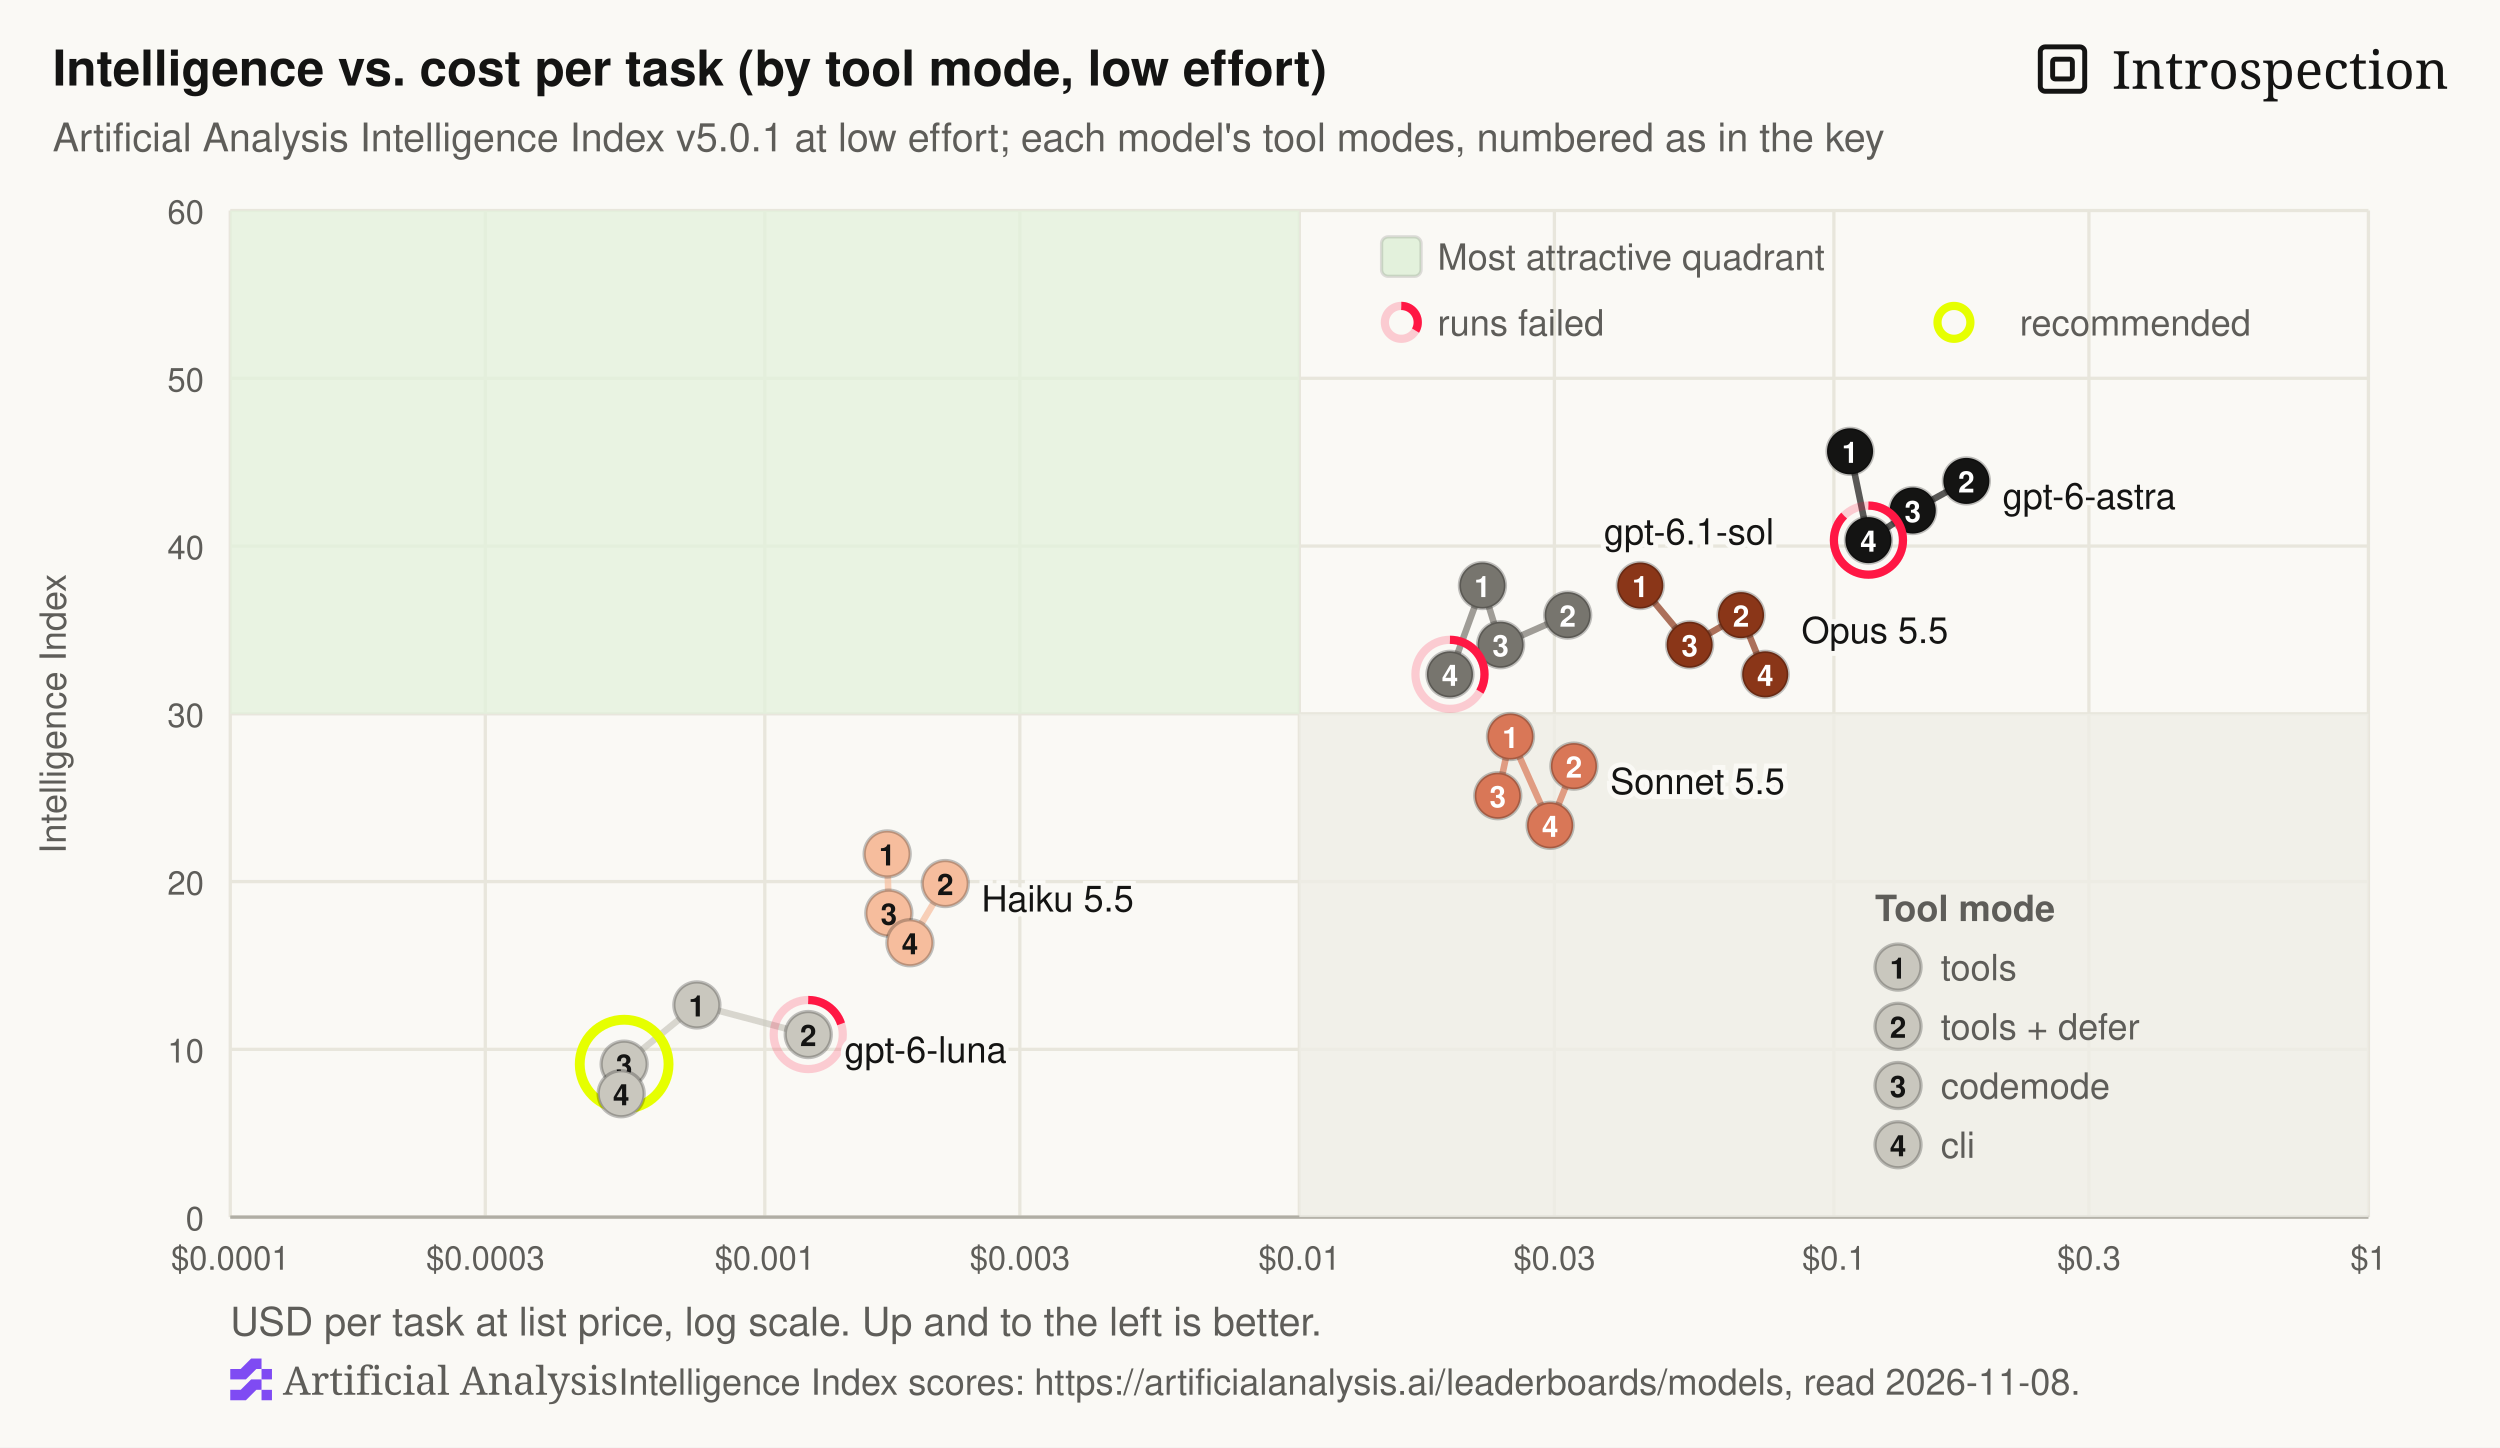
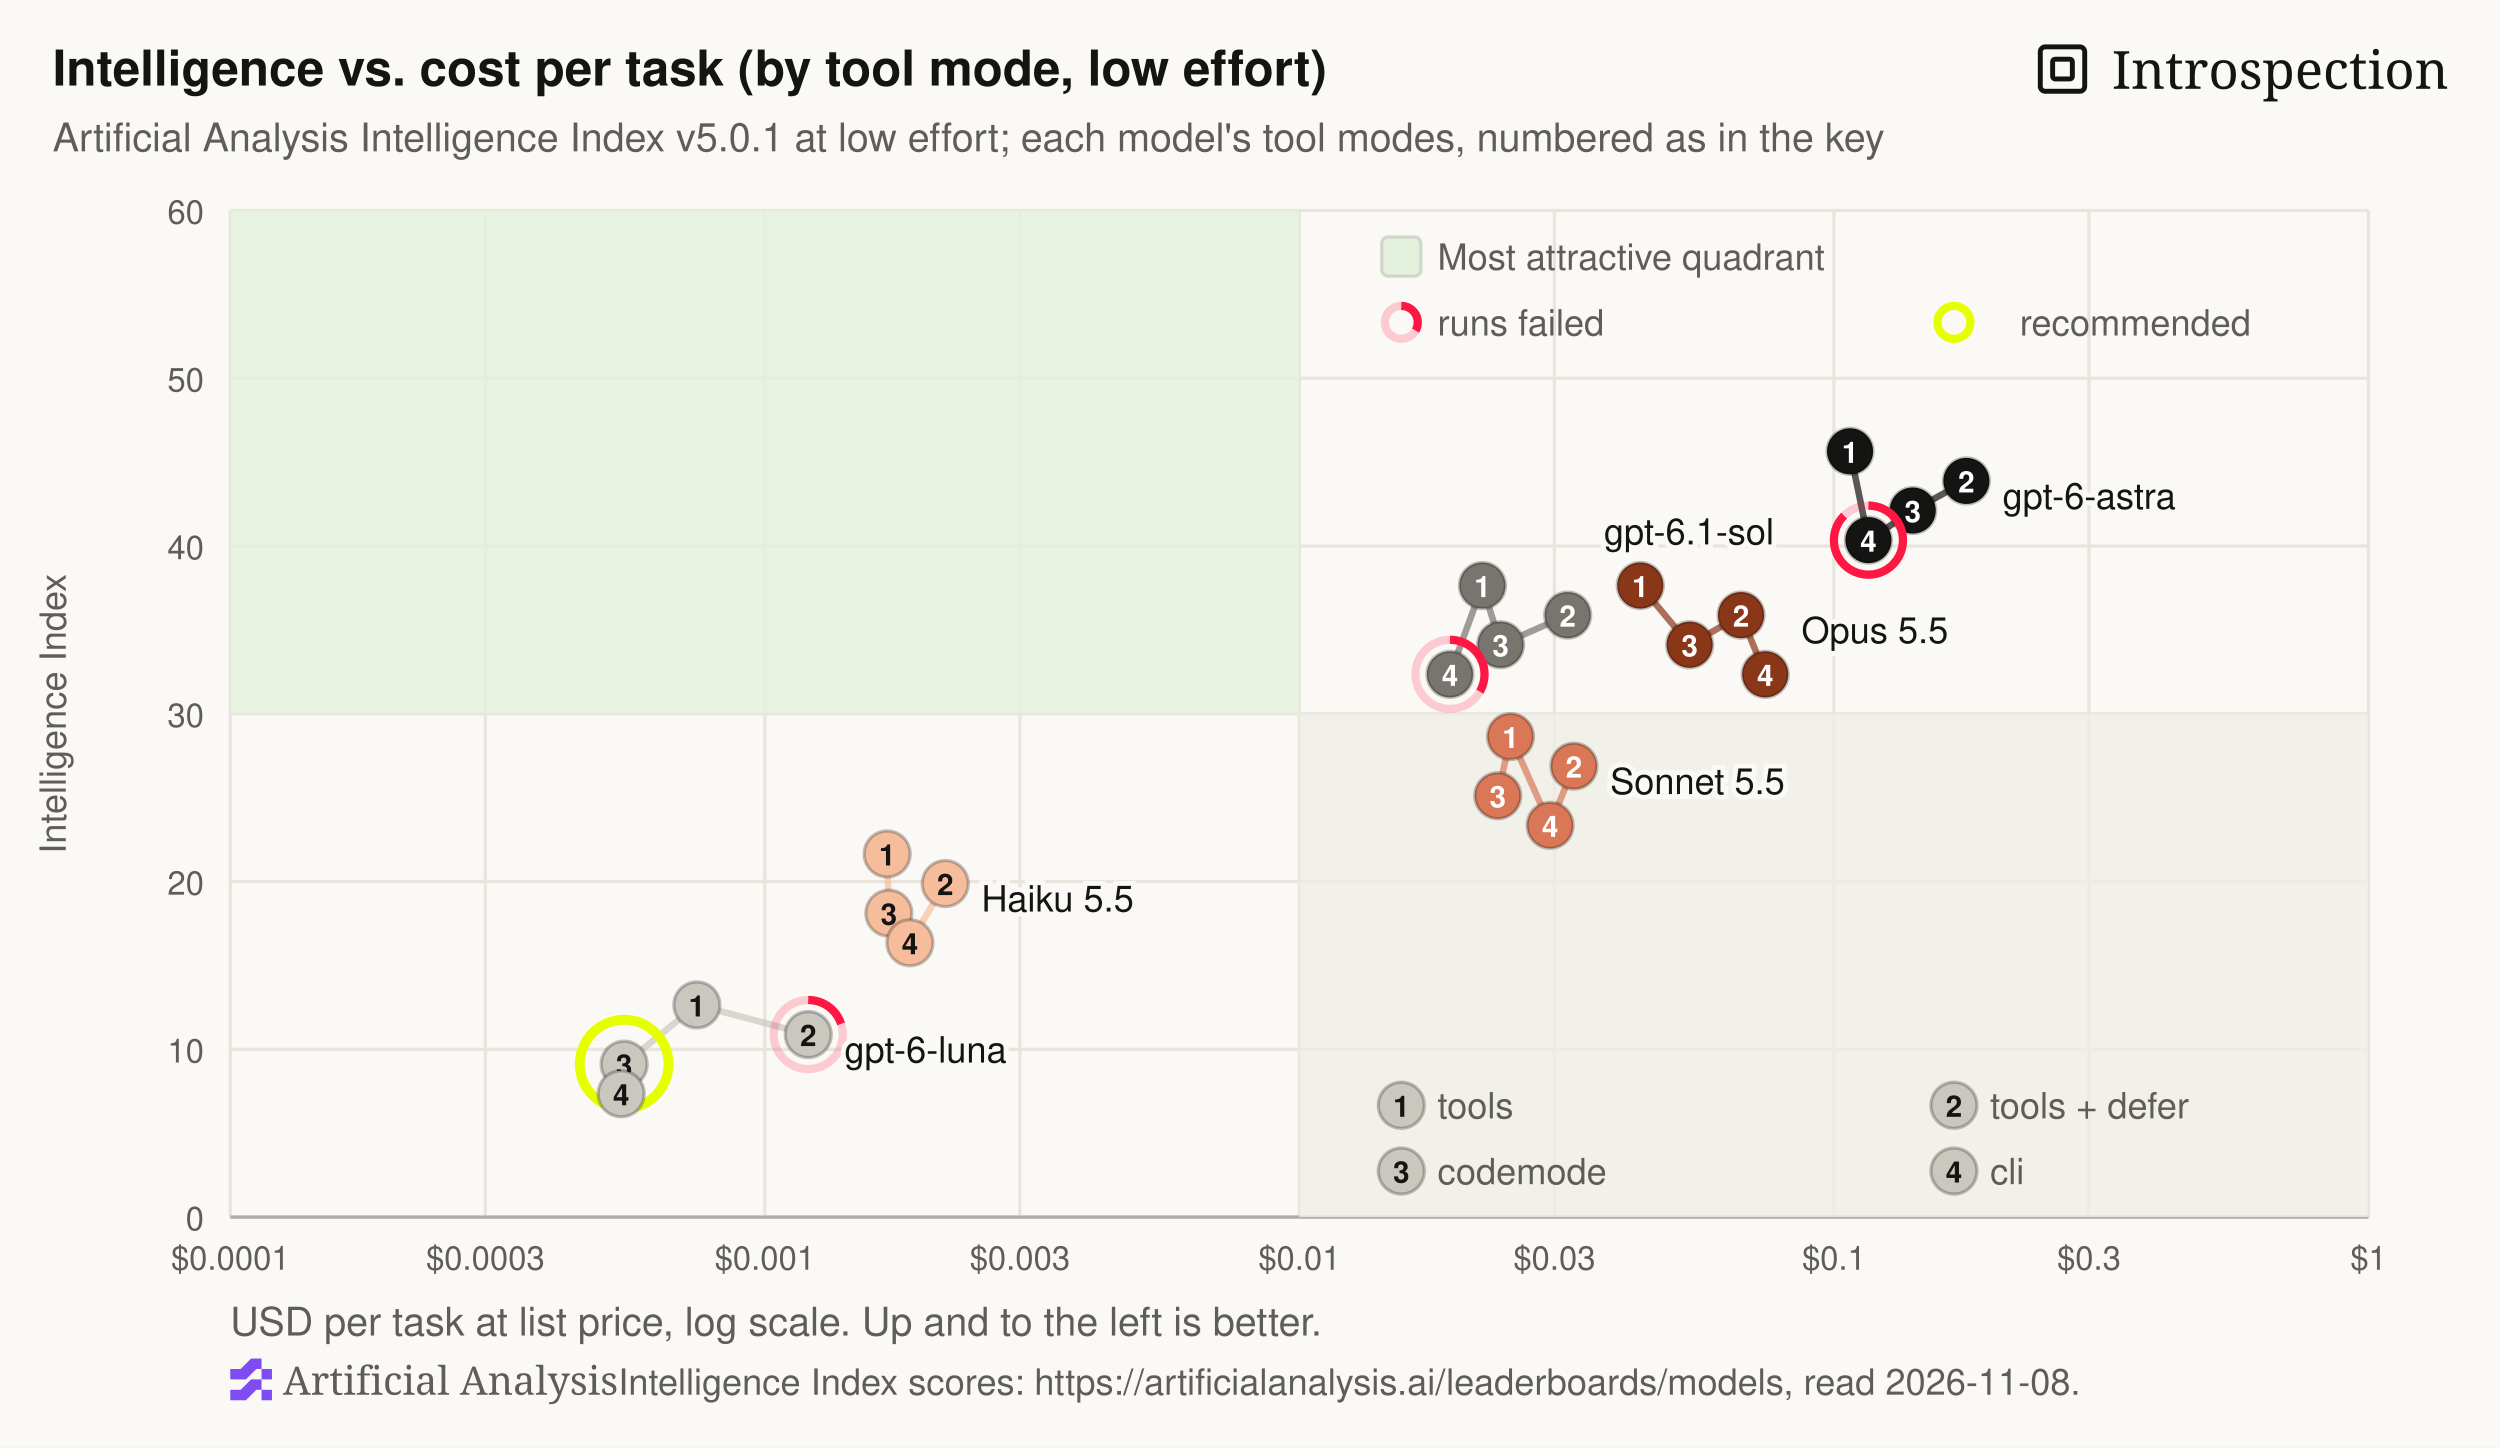
<svg xmlns="http://www.w3.org/2000/svg" width="760" height="440" viewBox="0 0 760 440" font-family="-apple-system, Segoe UI, Helvetica, Arial, sans-serif">
  <rect width="760" height="440" fill="#faf9f5" />
  <text x="16" y="26" font-size="15" font-weight="600" fill="#141413">Intelligence vs. cost per task (by tool mode, low effort)</text>
  <g transform="translate(618 12) scale(0.75)" fill="none" stroke="#141413" stroke-width="2" stroke-linecap="round" stroke-linejoin="round">
    <rect x="3" y="3" width="18" height="18" rx="2" />
    <rect x="8" y="8" width="8" height="8" rx="1" />
  </g>
  <text x="642" y="27" font-size="16" font-family="Georgia, serif" fill="#141413">Introspection</text>
  <text x="16" y="46" font-size="12" fill="#5e5d59">Artificial Analysis Intelligence Index v5.0.1 at low effort; each model's tool modes, numbered as in the key</text>
  <line x1="70" y1="370" x2="720" y2="370" stroke="#e8e6dc" />
  <text x="62" y="374" font-size="10" text-anchor="end" fill="#5e5d59">0</text>
  <line x1="70" y1="319" x2="720" y2="319" stroke="#e8e6dc" />
  <text x="62" y="323" font-size="10" text-anchor="end" fill="#5e5d59">10</text>
  <line x1="70" y1="268" x2="720" y2="268" stroke="#e8e6dc" />
  <text x="62" y="272" font-size="10" text-anchor="end" fill="#5e5d59">20</text>
  <line x1="70" y1="217" x2="720" y2="217" stroke="#e8e6dc" />
  <text x="62" y="221" font-size="10" text-anchor="end" fill="#5e5d59">30</text>
  <line x1="70" y1="166" x2="720" y2="166" stroke="#e8e6dc" />
  <text x="62" y="170" font-size="10" text-anchor="end" fill="#5e5d59">40</text>
  <line x1="70" y1="115" x2="720" y2="115" stroke="#e8e6dc" />
  <text x="62" y="119" font-size="10" text-anchor="end" fill="#5e5d59">50</text>
  <line x1="70" y1="64" x2="720" y2="64" stroke="#e8e6dc" />
  <text x="62" y="68" font-size="10" text-anchor="end" fill="#5e5d59">60</text>
  <line x1="70" y1="64" x2="70" y2="370" stroke="#e8e6dc" />
  <text x="70" y="386" font-size="10" text-anchor="middle" fill="#5e5d59">$0.0001</text>
  <line x1="147.532" y1="64" x2="147.532" y2="370" stroke="#e8e6dc" />
  <text x="147.532" y="386" font-size="10" text-anchor="middle" fill="#5e5d59">$0.0003</text>
  <line x1="232.5" y1="64" x2="232.5" y2="370" stroke="#e8e6dc" />
  <text x="232.5" y="386" font-size="10" text-anchor="middle" fill="#5e5d59">$0.001</text>
  <line x1="310.032" y1="64" x2="310.032" y2="370" stroke="#e8e6dc" />
  <text x="310.032" y="386" font-size="10" text-anchor="middle" fill="#5e5d59">$0.003</text>
  <line x1="395" y1="64" x2="395" y2="370" stroke="#e8e6dc" />
  <text x="395" y="386" font-size="10" text-anchor="middle" fill="#5e5d59">$0.01</text>
  <line x1="472.532" y1="64" x2="472.532" y2="370" stroke="#e8e6dc" />
  <text x="472.532" y="386" font-size="10" text-anchor="middle" fill="#5e5d59">$0.03</text>
  <line x1="557.5" y1="64" x2="557.5" y2="370" stroke="#e8e6dc" />
  <text x="557.5" y="386" font-size="10" text-anchor="middle" fill="#5e5d59">$0.1</text>
  <line x1="635.032" y1="64" x2="635.032" y2="370" stroke="#e8e6dc" />
  <text x="635.032" y="386" font-size="10" text-anchor="middle" fill="#5e5d59">$0.3</text>
  <line x1="720" y1="64" x2="720" y2="370" stroke="#e8e6dc" />
  <text x="720" y="386" font-size="10" text-anchor="middle" fill="#5e5d59">$1</text>
  <line x1="70" y1="370" x2="720" y2="370" stroke="#b0aea5" />
  <rect x="70" y="64" width="325" height="153" fill="#e3f1dc" opacity="0.75" />
  <rect x="395" y="217" width="325" height="153" fill="#efede6" opacity="0.8" />
  <rect x="420" y="72" width="12" height="12" rx="2" fill="#e3f1dc" stroke="#0000001f" />
  <text x="437" y="82" font-size="11" fill="#5e5d59">Most attractive quadrant</text>
  <circle cx="426" cy="98" r="5" fill="none" stroke="#ff174433" stroke-width="2.5" pointer-events="none" />
  <circle cx="426" cy="98" r="5" fill="none" stroke="#ff1744" stroke-width="2.5" stroke-dasharray="10.472 31.416" transform="rotate(-90 426 98)" pointer-events="none" />
  <text x="437" y="102" font-size="11" fill="#5e5d59">runs failed</text>
  <circle cx="594" cy="98" r="5" fill="none" stroke="#e6ff00" stroke-width="2.5" />
  <text x="614" y="102" font-size="11" fill="#5e5d59">recommended</text>
  <polyline points="269.697,259.6 270.209,277.6 276.625,286.6 287.358,268.6" fill="none" stroke="#f6bd9d" stroke-width="2" opacity="0.7" />
  <polyline points="455.324,241.9 459.181,223.9 471.238,250.9 478.475,232.9" fill="none" stroke="#d97757" stroke-width="2" opacity="0.7" />
  <polyline points="498.648,178 513.653,196 529.275,187 536.629,205" fill="none" stroke="#8a3618" stroke-width="2" opacity="0.7" />
  <polyline points="188.836,332.5 189.742,323.5 211.848,305.5 245.705,314.5" fill="none" stroke="#c9c7be" stroke-width="2" opacity="0.7" />
  <polyline points="440.79,205 450.656,178 456.18,196 476.576,187" fill="none" stroke="#77756e" stroke-width="2" opacity="0.7" />
  <polyline points="562.413,137.2 568.005,164.2 581.476,155.2 597.775,146.2" fill="none" stroke="#141413" stroke-width="2" opacity="0.7" />
  <circle cx="189.742" cy="323.5" r="13.5" fill="none" stroke="#e6ff00" stroke-width="3" pointer-events="none" />
  <a href="https://artificialanalysis.ai/models/claude-haiku-5-5" target="_blank">
    <circle cx="269.697" cy="259.6" r="7" fill="#f6bd9d" stroke="#0000003d" />
  </a>
  <text x="269.697" y="263.1" font-size="9" font-weight="600" text-anchor="middle" pointer-events="none" fill="#141413">1</text>
  <a href="https://artificialanalysis.ai/models/claude-haiku-5-5" target="_blank">
    <circle cx="287.358" cy="268.6" r="7" fill="#f6bd9d" stroke="#0000003d" />
  </a>
  <text x="287.358" y="272.1" font-size="9" font-weight="600" text-anchor="middle" pointer-events="none" fill="#141413">2</text>
  <a href="https://artificialanalysis.ai/models/claude-haiku-5-5" target="_blank">
    <circle cx="270.209" cy="277.6" r="7" fill="#f6bd9d" stroke="#0000003d" />
  </a>
  <text x="270.209" y="281.1" font-size="9" font-weight="600" text-anchor="middle" pointer-events="none" fill="#141413">3</text>
  <a href="https://artificialanalysis.ai/models/claude-haiku-5-5" target="_blank">
    <circle cx="276.625" cy="286.6" r="7" fill="#f6bd9d" stroke="#0000003d" />
  </a>
  <text x="276.625" y="290.1" font-size="9" font-weight="600" text-anchor="middle" pointer-events="none" fill="#141413">4</text>
  <a href="https://artificialanalysis.ai/models/claude-sonnet-5-5" target="_blank">
    <circle cx="459.181" cy="223.9" r="7" fill="#d97757" stroke="#0000003d" />
  </a>
  <text x="459.181" y="227.4" font-size="9" font-weight="600" text-anchor="middle" pointer-events="none" fill="#ffffff">1</text>
  <a href="https://artificialanalysis.ai/models/claude-sonnet-5-5" target="_blank">
    <circle cx="478.475" cy="232.9" r="7" fill="#d97757" stroke="#0000003d" />
  </a>
  <text x="478.475" y="236.4" font-size="9" font-weight="600" text-anchor="middle" pointer-events="none" fill="#ffffff">2</text>
  <a href="https://artificialanalysis.ai/models/claude-sonnet-5-5" target="_blank">
    <circle cx="455.324" cy="241.9" r="7" fill="#d97757" stroke="#0000003d" />
  </a>
  <text x="455.324" y="245.4" font-size="9" font-weight="600" text-anchor="middle" pointer-events="none" fill="#ffffff">3</text>
  <a href="https://artificialanalysis.ai/models/claude-sonnet-5-5" target="_blank">
    <circle cx="471.238" cy="250.9" r="7" fill="#d97757" stroke="#0000003d" />
  </a>
  <text x="471.238" y="254.4" font-size="9" font-weight="600" text-anchor="middle" pointer-events="none" fill="#ffffff">4</text>
  <a href="https://artificialanalysis.ai/models/claude-opus-5-5" target="_blank">
    <circle cx="498.648" cy="178" r="7" fill="#8a3618" stroke="#0000003d" />
  </a>
  <text x="498.648" y="181.5" font-size="9" font-weight="600" text-anchor="middle" pointer-events="none" fill="#ffffff">1</text>
  <a href="https://artificialanalysis.ai/models/claude-opus-5-5" target="_blank">
    <circle cx="529.275" cy="187" r="7" fill="#8a3618" stroke="#0000003d" />
  </a>
  <text x="529.275" y="190.5" font-size="9" font-weight="600" text-anchor="middle" pointer-events="none" fill="#ffffff">2</text>
  <a href="https://artificialanalysis.ai/models/claude-opus-5-5" target="_blank">
    <circle cx="513.653" cy="196" r="7" fill="#8a3618" stroke="#0000003d" />
  </a>
  <text x="513.653" y="199.5" font-size="9" font-weight="600" text-anchor="middle" pointer-events="none" fill="#ffffff">3</text>
  <a href="https://artificialanalysis.ai/models/claude-opus-5-5" target="_blank">
    <circle cx="536.629" cy="205" r="7" fill="#8a3618" stroke="#0000003d" />
  </a>
  <text x="536.629" y="208.5" font-size="9" font-weight="600" text-anchor="middle" pointer-events="none" fill="#ffffff">4</text>
  <a href="https://artificialanalysis.ai/models/gpt-6-luna" target="_blank">
    <circle cx="211.848" cy="305.5" r="7" fill="#c9c7be" stroke="#0000003d" />
  </a>
  <text x="211.848" y="309" font-size="9" font-weight="600" text-anchor="middle" pointer-events="none" fill="#141413">1</text>
  <a href="https://artificialanalysis.ai/models/gpt-6-luna" target="_blank">
    <circle cx="245.705" cy="314.5" r="7" fill="#c9c7be" stroke="#0000003d" />
  </a>
  <circle cx="245.705" cy="314.5" r="10.5" fill="none" stroke="#ff174433" stroke-width="2.5" pointer-events="none" />
  <circle cx="245.705" cy="314.5" r="10.5" fill="none" stroke="#ff1744" stroke-width="2.5" stroke-dasharray="13.195 65.973" transform="rotate(-90 245.7049 314.5)" pointer-events="none" />
  <text x="245.705" y="318" font-size="9" font-weight="600" text-anchor="middle" pointer-events="none" fill="#141413">2</text>
  <a href="https://artificialanalysis.ai/models/gpt-6-luna" target="_blank">
    <circle cx="189.742" cy="323.5" r="7" fill="#c9c7be" stroke="#0000003d" />
  </a>
  <text x="189.742" y="327" font-size="9" font-weight="600" text-anchor="middle" pointer-events="none" fill="#141413">3</text>
  <a href="https://artificialanalysis.ai/models/gpt-6-luna" target="_blank">
    <circle cx="188.836" cy="332.5" r="7" fill="#c9c7be" stroke="#0000003d" />
  </a>
  <text x="188.836" y="336" font-size="9" font-weight="600" text-anchor="middle" pointer-events="none" fill="#141413">4</text>
  <a href="https://artificialanalysis.ai/models/gpt-6-1-sol" target="_blank">
    <circle cx="450.656" cy="178" r="7" fill="#77756e" stroke="#0000003d" />
  </a>
  <text x="450.656" y="181.5" font-size="9" font-weight="600" text-anchor="middle" pointer-events="none" fill="#ffffff">1</text>
  <a href="https://artificialanalysis.ai/models/gpt-6-1-sol" target="_blank">
    <circle cx="476.576" cy="187" r="7" fill="#77756e" stroke="#0000003d" />
  </a>
  <text x="476.576" y="190.5" font-size="9" font-weight="600" text-anchor="middle" pointer-events="none" fill="#ffffff">2</text>
  <a href="https://artificialanalysis.ai/models/gpt-6-1-sol" target="_blank">
    <circle cx="456.18" cy="196" r="7" fill="#77756e" stroke="#0000003d" />
  </a>
  <text x="456.18" y="199.5" font-size="9" font-weight="600" text-anchor="middle" pointer-events="none" fill="#ffffff">3</text>
  <a href="https://artificialanalysis.ai/models/gpt-6-1-sol" target="_blank">
    <circle cx="440.79" cy="205" r="7" fill="#77756e" stroke="#0000003d" />
  </a>
  <circle cx="440.79" cy="205" r="10.5" fill="none" stroke="#ff174433" stroke-width="2.5" pointer-events="none" />
  <circle cx="440.79" cy="205" r="10.5" fill="none" stroke="#ff1744" stroke-width="2.5" stroke-dasharray="21.991 65.973" transform="rotate(-90 440.7899 205)" pointer-events="none" />
  <text x="440.79" y="208.5" font-size="9" font-weight="600" text-anchor="middle" pointer-events="none" fill="#ffffff">4</text>
  <a href="https://artificialanalysis.ai/models/gpt-6-astra" target="_blank">
    <circle cx="562.413" cy="137.2" r="7" fill="#141413" stroke="#0000003d" />
  </a>
  <text x="562.413" y="140.7" font-size="9" font-weight="600" text-anchor="middle" pointer-events="none" fill="#ffffff">1</text>
  <a href="https://artificialanalysis.ai/models/gpt-6-astra" target="_blank">
    <circle cx="597.775" cy="146.2" r="7" fill="#141413" stroke="#0000003d" />
  </a>
  <text x="597.775" y="149.7" font-size="9" font-weight="600" text-anchor="middle" pointer-events="none" fill="#ffffff">2</text>
  <a href="https://artificialanalysis.ai/models/gpt-6-astra" target="_blank">
    <circle cx="581.476" cy="155.2" r="7" fill="#141413" stroke="#0000003d" />
  </a>
  <text x="581.476" y="158.7" font-size="9" font-weight="600" text-anchor="middle" pointer-events="none" fill="#ffffff">3</text>
  <a href="https://artificialanalysis.ai/models/gpt-6-astra" target="_blank">
    <circle cx="568.005" cy="164.2" r="7" fill="#141413" stroke="#0000003d" />
  </a>
  <circle cx="568.005" cy="164.2" r="10.5" fill="none" stroke="#ff174433" stroke-width="2.5" pointer-events="none" />
  <circle cx="568.005" cy="164.2" r="10.5" fill="none" stroke="#ff1744" stroke-width="2.5" stroke-dasharray="57.727 65.973" transform="rotate(-90 568.0051 164.2)" pointer-events="none" />
  <text x="568.005" y="167.7" font-size="9" font-weight="600" text-anchor="middle" pointer-events="none" fill="#ffffff">4</text>
  <text x="280.697" y="277.1" text-anchor="start" font-size="11" stroke="#faf9f5" stroke-width="3" paint-order="stroke" fill="#141413" />
  <text x="298.358" y="277.1" text-anchor="start" font-size="11" stroke="#faf9f5" stroke-width="3" paint-order="stroke" fill="#141413">Haiku 5.5</text>
  <text x="281.209" y="277.1" text-anchor="start" font-size="11" stroke="#faf9f5" stroke-width="3" paint-order="stroke" fill="#141413" />
  <text x="287.625" y="277.1" text-anchor="start" font-size="11" stroke="#faf9f5" stroke-width="3" paint-order="stroke" fill="#141413" />
  <text x="470.181" y="241.4" text-anchor="start" font-size="11" stroke="#faf9f5" stroke-width="3" paint-order="stroke" fill="#141413" />
  <text x="489.475" y="241.4" text-anchor="start" font-size="11" stroke="#faf9f5" stroke-width="3" paint-order="stroke" fill="#141413">Sonnet 5.5</text>
  <text x="466.324" y="241.4" text-anchor="start" font-size="11" stroke="#faf9f5" stroke-width="3" paint-order="stroke" fill="#141413" />
  <text x="482.238" y="241.4" text-anchor="start" font-size="11" stroke="#faf9f5" stroke-width="3" paint-order="stroke" fill="#141413" />
  <text x="509.648" y="195.5" text-anchor="start" font-size="11" stroke="#faf9f5" stroke-width="3" paint-order="stroke" fill="#141413" />
  <text x="540.275" y="195.5" text-anchor="start" font-size="11" stroke="#faf9f5" stroke-width="3" paint-order="stroke" fill="#141413" />
  <text x="524.653" y="195.5" text-anchor="start" font-size="11" stroke="#faf9f5" stroke-width="3" paint-order="stroke" fill="#141413" />
  <text x="547.629" y="195.5" text-anchor="start" font-size="11" stroke="#faf9f5" stroke-width="3" paint-order="stroke" fill="#141413">Opus 5.5</text>
  <text x="222.848" y="323" text-anchor="start" font-size="11" stroke="#faf9f5" stroke-width="3" paint-order="stroke" fill="#141413" />
  <text x="256.705" y="323" text-anchor="start" font-size="11" stroke="#faf9f5" stroke-width="3" paint-order="stroke" fill="#141413">gpt-6-luna</text>
  <text x="200.742" y="323" text-anchor="start" font-size="11" stroke="#faf9f5" stroke-width="3" paint-order="stroke" fill="#141413" />
  <text x="199.836" y="323" text-anchor="start" font-size="11" stroke="#faf9f5" stroke-width="3" paint-order="stroke" fill="#141413" />
  <text x="461.656" y="195.5" text-anchor="start" font-size="11" stroke="#faf9f5" stroke-width="3" paint-order="stroke" fill="#141413" />
  <text x="487.576" y="165.5" text-anchor="start" font-size="11" stroke="#faf9f5" stroke-width="3" paint-order="stroke" fill="#141413">gpt-6.1-sol</text>
  <text x="467.18" y="195.5" text-anchor="start" font-size="11" stroke="#faf9f5" stroke-width="3" paint-order="stroke" fill="#141413" />
  <text x="451.79" y="195.5" text-anchor="start" font-size="11" stroke="#faf9f5" stroke-width="3" paint-order="stroke" fill="#141413" />
  <text x="573.413" y="154.7" text-anchor="start" font-size="11" stroke="#faf9f5" stroke-width="3" paint-order="stroke" fill="#141413" />
  <text x="608.775" y="154.7" text-anchor="start" font-size="11" stroke="#faf9f5" stroke-width="3" paint-order="stroke" fill="#141413">gpt-6-astra</text>
  <text x="592.476" y="154.7" text-anchor="start" font-size="11" stroke="#faf9f5" stroke-width="3" paint-order="stroke" fill="#141413" />
  <text x="579.005" y="154.7" text-anchor="start" font-size="11" stroke="#faf9f5" stroke-width="3" paint-order="stroke" fill="#141413" />
-   <text x="570" y="280" font-size="11" font-weight="600" fill="#5e5d59">Tool mode</text>
-   <circle cx="577" cy="294" r="7" fill="#c9c7be" stroke="#0000003d" />
-   <text x="577" y="297.5" font-size="9" font-weight="600" text-anchor="middle" fill="#141413">1</text>
-   <text x="590" y="298" font-size="11" fill="#5e5d59">tools</text>
-   <circle cx="577" cy="312" r="7" fill="#c9c7be" stroke="#0000003d" />
-   <text x="577" y="315.5" font-size="9" font-weight="600" text-anchor="middle" fill="#141413">2</text>
-   <text x="590" y="316" font-size="11" fill="#5e5d59">tools + defer</text>
-   <circle cx="577" cy="330" r="7" fill="#c9c7be" stroke="#0000003d" />
-   <text x="577" y="333.5" font-size="9" font-weight="600" text-anchor="middle" fill="#141413">3</text>
-   <text x="590" y="334" font-size="11" fill="#5e5d59">codemode</text>
-   <circle cx="577" cy="348" r="7" fill="#c9c7be" stroke="#0000003d" />
-   <text x="577" y="351.5" font-size="9" font-weight="600" text-anchor="middle" fill="#141413">4</text>
-   <text x="590" y="352" font-size="11" fill="#5e5d59">cli</text>
+   <circle cx="426" cy="336" r="7" fill="#c9c7be" stroke="#0000003d" />
+   <text x="426" y="339.5" font-size="9" font-weight="600" text-anchor="middle" fill="#141413">1</text>
+   <text x="437" y="340" font-size="11" fill="#5e5d59">tools</text>
+   <circle cx="594" cy="336" r="7" fill="#c9c7be" stroke="#0000003d" />
+   <text x="594" y="339.5" font-size="9" font-weight="600" text-anchor="middle" fill="#141413">2</text>
+   <text x="605" y="340" font-size="11" fill="#5e5d59">tools + defer</text>
+   <circle cx="426" cy="356" r="7" fill="#c9c7be" stroke="#0000003d" />
+   <text x="426" y="359.5" font-size="9" font-weight="600" text-anchor="middle" fill="#141413">3</text>
+   <text x="437" y="360" font-size="11" fill="#5e5d59">codemode</text>
+   <circle cx="594" cy="356" r="7" fill="#c9c7be" stroke="#0000003d" />
+   <text x="594" y="359.5" font-size="9" font-weight="600" text-anchor="middle" fill="#141413">4</text>
+   <text x="605" y="360" font-size="11" fill="#5e5d59">cli</text>
  <text x="70" y="406" font-size="12" fill="#5e5d59">USD per task at list price, log scale. Up and to the left is better.</text>
  <g transform="translate(70 413) scale(0.24)">
    <path d="M46.219 52.82H52.819V39.61H46.219H39.609V52.82H46.219Z" fill="#7F4BF3" />
    <path d="M26.41 0L13.2 13.2H0V26.41H19.81L33.01 13.2H39.61V0H26.41Z" fill="#7F4BF3" />
    <path d="M26.41 26.41L13.2 39.61H0V52.82H19.81L33.01 39.61H39.61V26.41H26.41Z" fill="#7F4BF3" />
    <path d="M52.819 26.41V13.2H46.219H39.609V26.41H46.219H52.819Z" fill="#7F4BF3" />
  </g>
  <text x="86" y="424" font-size="12" font-family="Georgia, serif" fill="#5e5d59">Artificial Analysis</text>
  <text x="187.95" y="424" font-size="11" fill="#5e5d59">Intelligence Index scores: https://artificialanalysis.ai/leaderboards/models, read 2026-11-08.</text>
  <text transform="translate(20 217) rotate(-90)" font-size="11" text-anchor="middle" fill="#5e5d59">Intelligence Index</text>
</svg>
